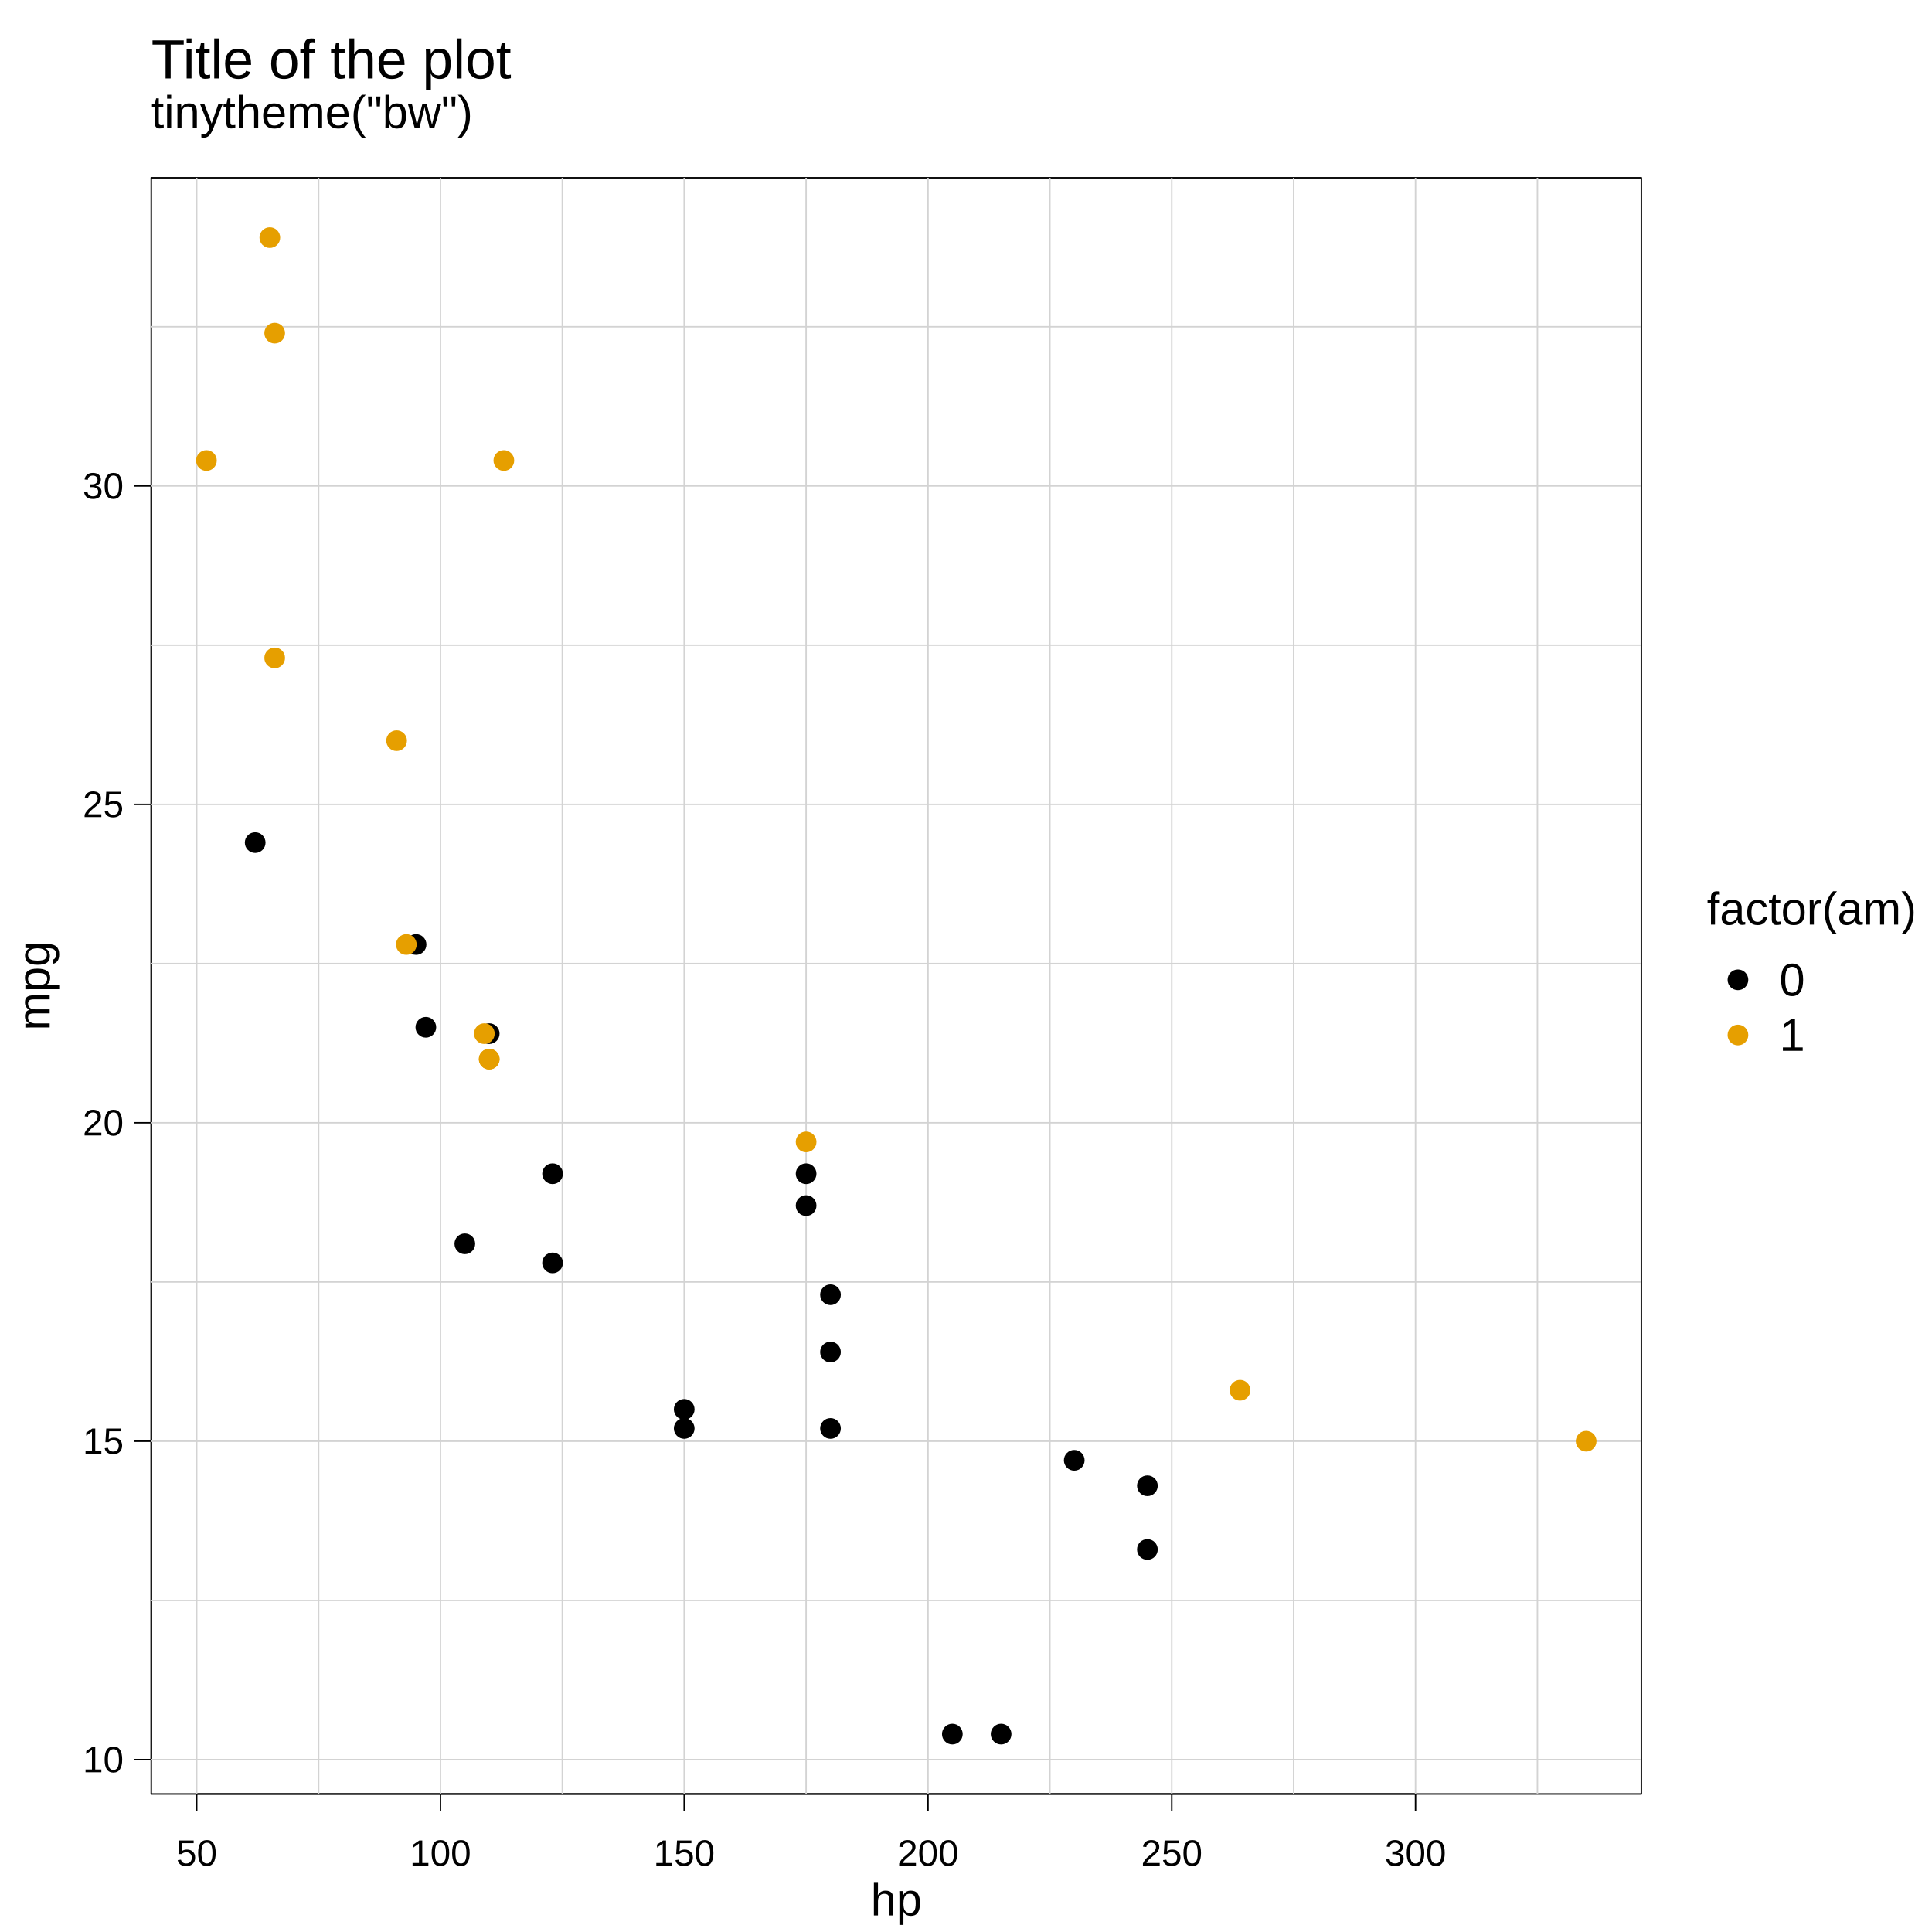
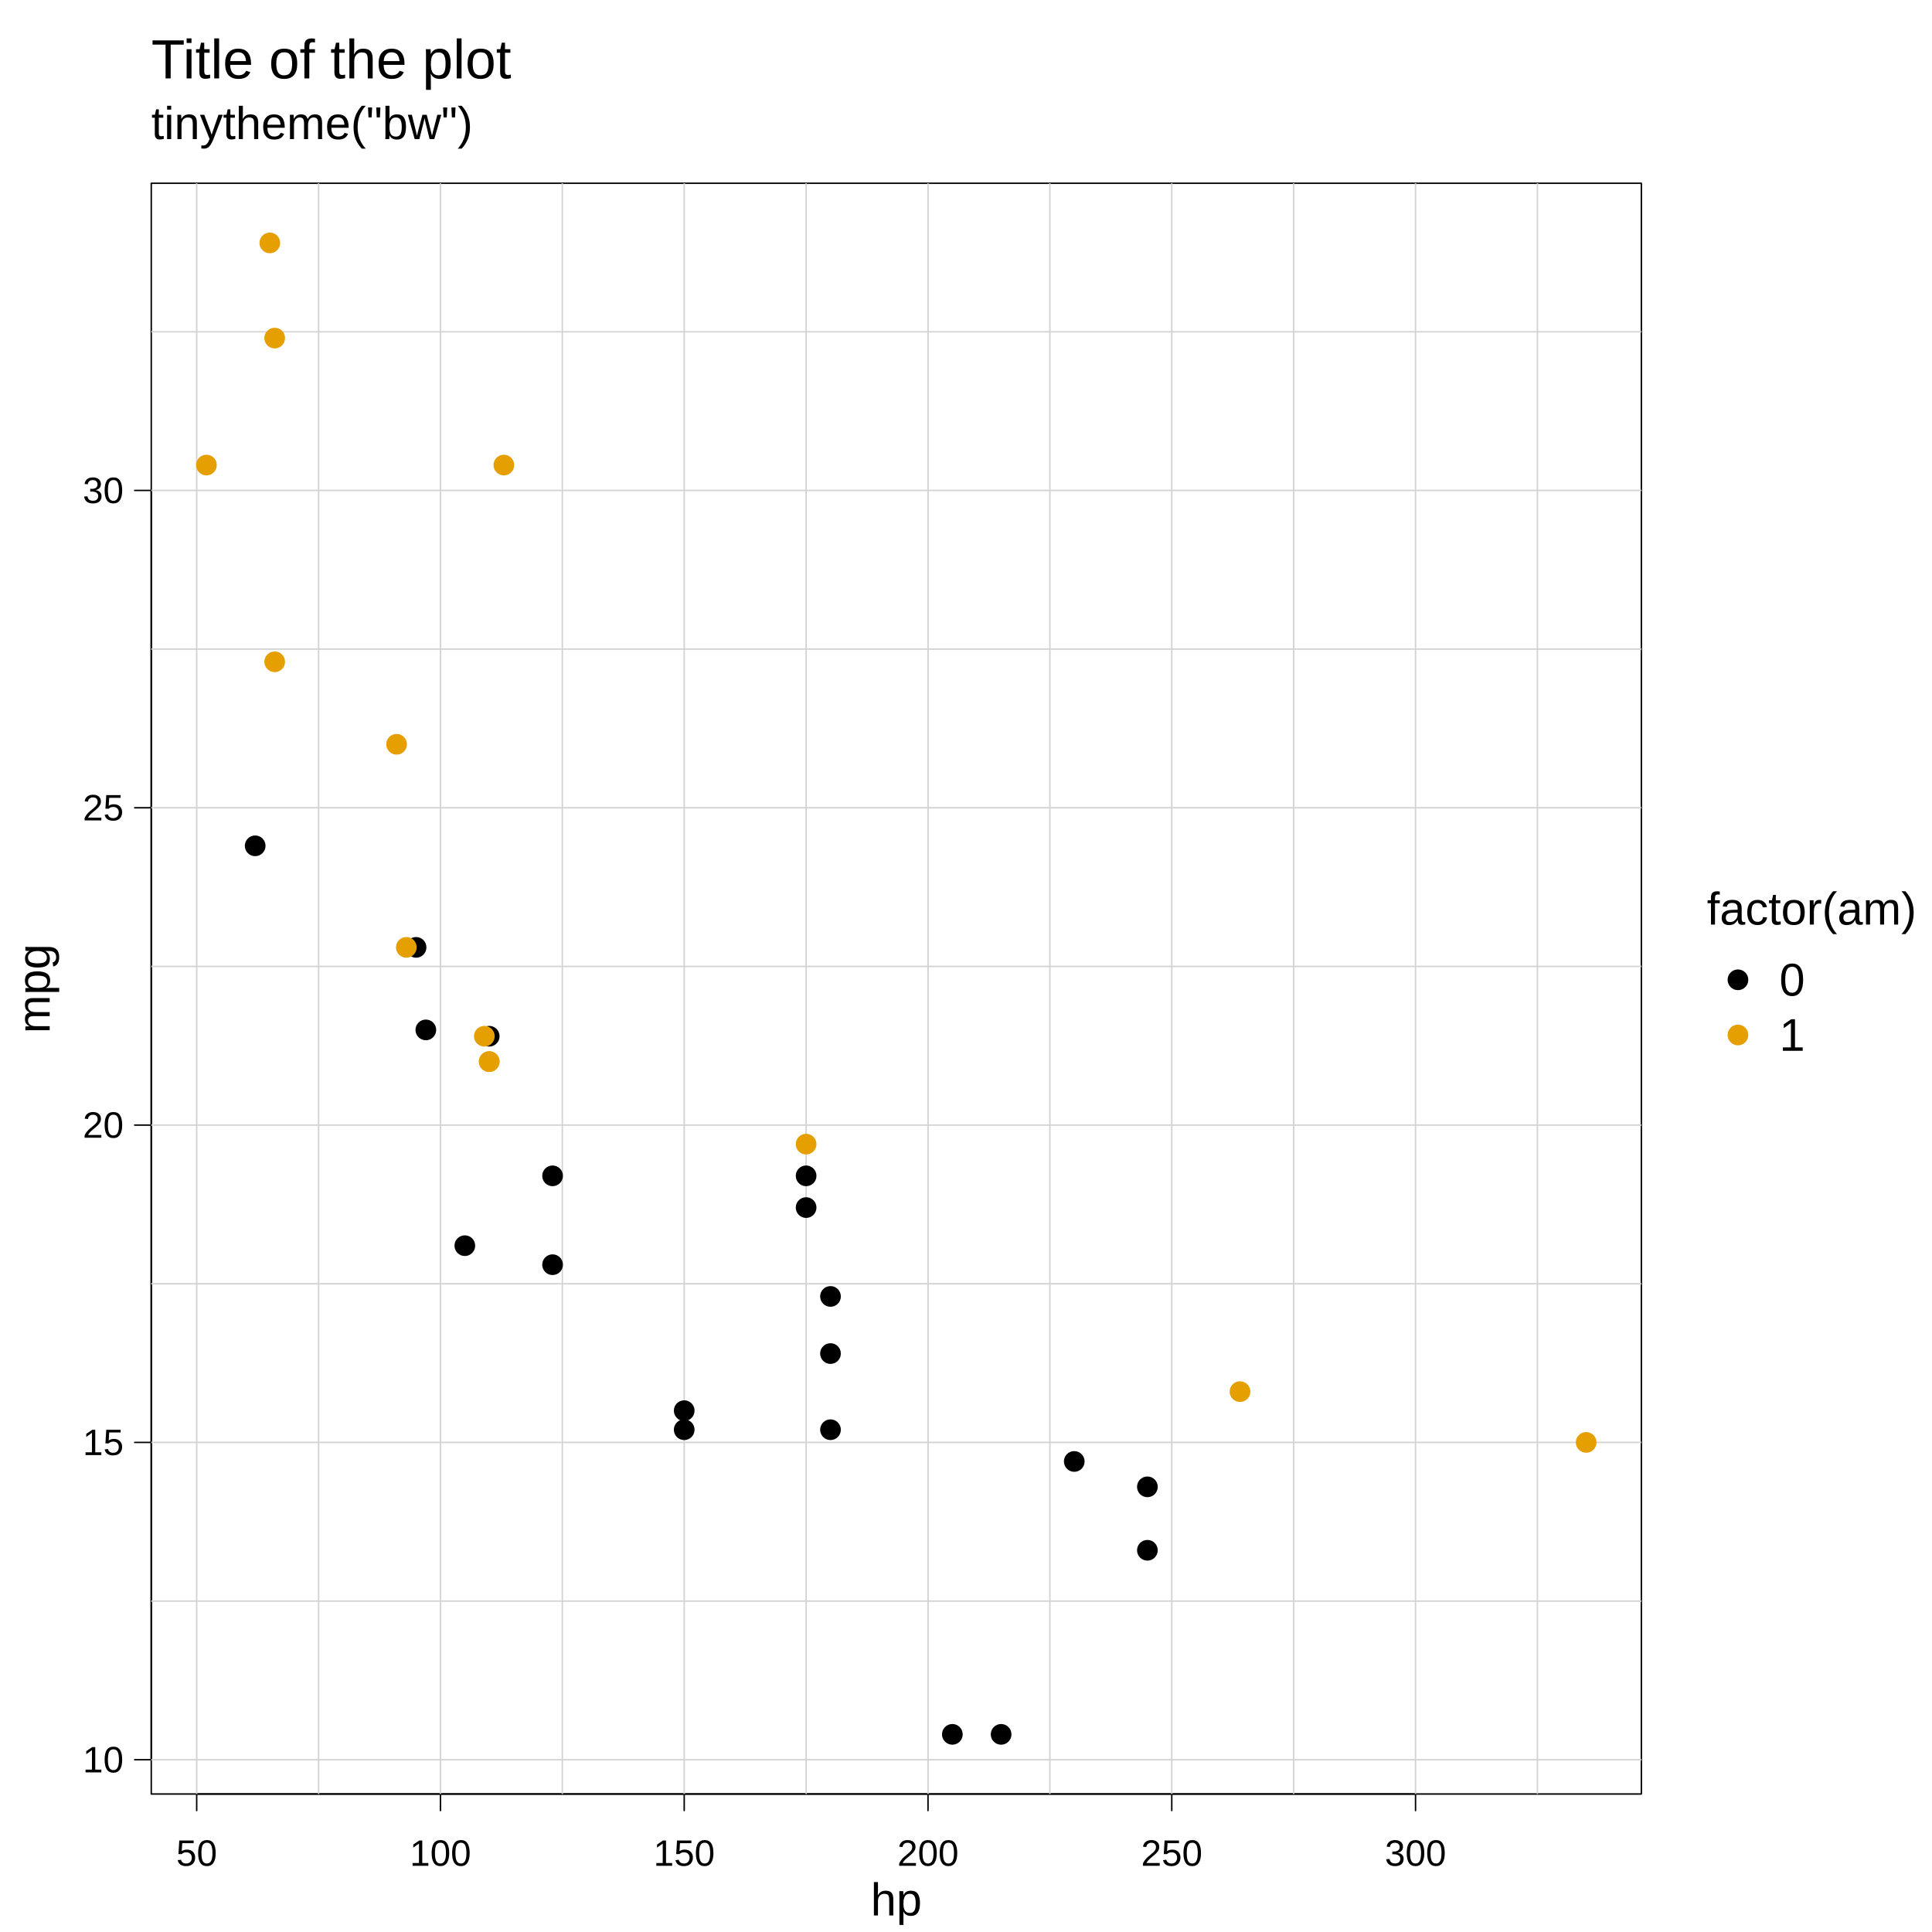
<svg xmlns="http://www.w3.org/2000/svg" width="504.00pt" height="504.00pt" viewBox="0 0 504.00 504.00">
  <g class="svglite">
    <defs>
      <style type="text/css">
    .svglite line, .svglite polyline, .svglite polygon, .svglite path, .svglite rect, .svglite circle {
      fill: none;
      stroke: #000000;
      stroke-linecap: round;
      stroke-linejoin: round;
      stroke-miterlimit: 10.00;
    }
    .svglite text {
      white-space: pre;
    }
    .svglite g.glyphgroup path {
      fill: inherit;
      stroke: none;
    }
  </style>
    </defs>
    <rect width="100%" height="100%" style="stroke: none; fill: #FFFFFF;" />
    <defs>
      <clipPath id="cpMC4wMHw1MDQuMDB8MC4wMHw1MDQuMDA=">
        <rect x="0.00" y="0.00" width="504.00" height="504.00" />
      </clipPath>
    </defs>
    <g clip-path="url(#cpMC4wMHw1MDQuMDB8MC4wMHw1MDQuMDA=)">
      <circle cx="453.38" cy="255.60" r="2.70" style="stroke-width: 0.38; stroke: none; fill: #000000;" />
      <circle cx="453.38" cy="270.00" r="2.70" style="stroke-width: 0.38; stroke: none; fill: #E69F00;" />
      <text x="472.62" y="241.20" text-anchor="middle" style="font-size: 12.00px; font-family: &quot;Liberation Sans&quot;;" textLength="54.67px" lengthAdjust="spacingAndGlyphs">factor(am)</text>
      <text x="464.18" y="259.73" style="font-size: 12.00px; font-family: &quot;Liberation Sans&quot;;" textLength="6.67px" lengthAdjust="spacingAndGlyphs">0</text>
      <text x="464.18" y="274.13" style="font-size: 12.00px; font-family: &quot;Liberation Sans&quot;;" textLength="6.67px" lengthAdjust="spacingAndGlyphs">1</text>
-       <text x="39.46" y="33.41" style="font-size: 12.00px; font-family: &quot;Liberation Sans&quot;;" textLength="83.89px" lengthAdjust="spacingAndGlyphs">tinytheme("bw")</text>
+       <text x="39.46" y="36.29" style="font-size: 12.00px; font-family: &quot;Liberation Sans&quot;;" textLength="83.89px" lengthAdjust="spacingAndGlyphs">tinytheme("bw")</text>
    </g>
    <defs>
      <clipPath id="cpMC4wMHw0MjguMTh8MC4wMHw1MDQuMDA=">
        <rect x="0.00" y="0.00" width="428.18" height="504.00" />
      </clipPath>
    </defs>
    <g clip-path="url(#cpMC4wMHw0MjguMTh8MC4wMHw1MDQuMDA=)">
      <text x="39.46" y="20.45" style="font-size: 14.40px; font-family: &quot;Liberation Sans&quot;;" textLength="93.88px" lengthAdjust="spacingAndGlyphs">Title of the plot</text>
      <text x="233.82" y="499.68" text-anchor="middle" style="font-size: 12.00px; font-family: &quot;Liberation Sans&quot;;" textLength="13.34px" lengthAdjust="spacingAndGlyphs">hp</text>
-       <text transform="translate(12.96,257.18) rotate(-90)" text-anchor="middle" style="font-size: 12.00px; font-family: &quot;Liberation Sans&quot;;" textLength="23.34px" lengthAdjust="spacingAndGlyphs">mpg</text>
+       <text transform="translate(12.96,257.90) rotate(-90)" text-anchor="middle" style="font-size: 12.00px; font-family: &quot;Liberation Sans&quot;;" textLength="23.34px" lengthAdjust="spacingAndGlyphs">mpg</text>
    </g>
    <g clip-path="url(#cpMC4wMHw1MDQuMDB8MC4wMHw1MDQuMDA=)">
      <line x1="51.31" y1="468.00" x2="369.27" y2="468.00" style="stroke-width: 0.38;" />
      <line x1="51.31" y1="468.00" x2="51.31" y2="472.32" style="stroke-width: 0.38;" />
      <line x1="114.90" y1="468.00" x2="114.90" y2="472.32" style="stroke-width: 0.38;" />
      <line x1="178.49" y1="468.00" x2="178.49" y2="472.32" style="stroke-width: 0.38;" />
      <line x1="242.09" y1="468.00" x2="242.09" y2="472.32" style="stroke-width: 0.38;" />
      <line x1="305.68" y1="468.00" x2="305.68" y2="472.32" style="stroke-width: 0.38;" />
      <line x1="369.27" y1="468.00" x2="369.27" y2="472.32" style="stroke-width: 0.38;" />
      <text x="51.31" y="486.72" text-anchor="middle" style="font-size: 9.60px; font-family: &quot;Liberation Sans&quot;;" textLength="10.66px" lengthAdjust="spacingAndGlyphs">50</text>
      <text x="114.90" y="486.72" text-anchor="middle" style="font-size: 9.60px; font-family: &quot;Liberation Sans&quot;;" textLength="15.98px" lengthAdjust="spacingAndGlyphs">100</text>
      <text x="178.49" y="486.72" text-anchor="middle" style="font-size: 9.60px; font-family: &quot;Liberation Sans&quot;;" textLength="15.98px" lengthAdjust="spacingAndGlyphs">150</text>
      <text x="242.09" y="486.72" text-anchor="middle" style="font-size: 9.60px; font-family: &quot;Liberation Sans&quot;;" textLength="15.98px" lengthAdjust="spacingAndGlyphs">200</text>
      <text x="305.68" y="486.72" text-anchor="middle" style="font-size: 9.60px; font-family: &quot;Liberation Sans&quot;;" textLength="15.98px" lengthAdjust="spacingAndGlyphs">250</text>
      <text x="369.27" y="486.72" text-anchor="middle" style="font-size: 9.60px; font-family: &quot;Liberation Sans&quot;;" textLength="15.98px" lengthAdjust="spacingAndGlyphs">300</text>
-       <line x1="39.46" y1="459.03" x2="39.46" y2="126.77" style="stroke-width: 0.38;" />
-       <line x1="39.46" y1="459.03" x2="35.14" y2="459.03" style="stroke-width: 0.38;" />
-       <line x1="39.46" y1="375.97" x2="35.14" y2="375.97" style="stroke-width: 0.38;" />
-       <line x1="39.46" y1="292.90" x2="35.14" y2="292.90" style="stroke-width: 0.38;" />
-       <line x1="39.46" y1="209.84" x2="35.14" y2="209.84" style="stroke-width: 0.38;" />
-       <line x1="39.46" y1="126.77" x2="35.14" y2="126.77" style="stroke-width: 0.38;" />
-       <text x="32.26" y="462.33" text-anchor="end" style="font-size: 9.60px; font-family: &quot;Liberation Sans&quot;;" textLength="10.66px" lengthAdjust="spacingAndGlyphs">10</text>
-       <text x="32.26" y="379.26" text-anchor="end" style="font-size: 9.60px; font-family: &quot;Liberation Sans&quot;;" textLength="10.66px" lengthAdjust="spacingAndGlyphs">15</text>
-       <text x="32.26" y="296.20" text-anchor="end" style="font-size: 9.60px; font-family: &quot;Liberation Sans&quot;;" textLength="10.66px" lengthAdjust="spacingAndGlyphs">20</text>
-       <text x="32.26" y="213.14" text-anchor="end" style="font-size: 9.60px; font-family: &quot;Liberation Sans&quot;;" textLength="10.66px" lengthAdjust="spacingAndGlyphs">25</text>
-       <text x="32.26" y="130.07" text-anchor="end" style="font-size: 9.60px; font-family: &quot;Liberation Sans&quot;;" textLength="10.66px" lengthAdjust="spacingAndGlyphs">30</text>
-       <polygon points="39.46,468.00 428.18,468.00 428.18,46.37 39.46,46.37 " style="stroke-width: 0.38;" />
+       <line x1="39.46" y1="459.06" x2="39.46" y2="127.94" style="stroke-width: 0.38;" />
+       <line x1="39.46" y1="459.06" x2="35.14" y2="459.06" style="stroke-width: 0.38;" />
+       <line x1="39.46" y1="376.28" x2="35.14" y2="376.28" style="stroke-width: 0.38;" />
+       <line x1="39.46" y1="293.50" x2="35.14" y2="293.50" style="stroke-width: 0.38;" />
+       <line x1="39.46" y1="210.72" x2="35.14" y2="210.72" style="stroke-width: 0.38;" />
+       <line x1="39.46" y1="127.94" x2="35.14" y2="127.94" style="stroke-width: 0.38;" />
+       <text x="32.26" y="462.36" text-anchor="end" style="font-size: 9.60px; font-family: &quot;Liberation Sans&quot;;" textLength="10.66px" lengthAdjust="spacingAndGlyphs">10</text>
+       <text x="32.26" y="379.58" text-anchor="end" style="font-size: 9.60px; font-family: &quot;Liberation Sans&quot;;" textLength="10.66px" lengthAdjust="spacingAndGlyphs">15</text>
+       <text x="32.26" y="296.80" text-anchor="end" style="font-size: 9.60px; font-family: &quot;Liberation Sans&quot;;" textLength="10.66px" lengthAdjust="spacingAndGlyphs">20</text>
+       <text x="32.26" y="214.02" text-anchor="end" style="font-size: 9.60px; font-family: &quot;Liberation Sans&quot;;" textLength="10.66px" lengthAdjust="spacingAndGlyphs">25</text>
+       <text x="32.26" y="131.24" text-anchor="end" style="font-size: 9.60px; font-family: &quot;Liberation Sans&quot;;" textLength="10.66px" lengthAdjust="spacingAndGlyphs">30</text>
+       <polygon points="39.46,468.00 428.18,468.00 428.18,47.81 39.46,47.81 " style="stroke-width: 0.38;" />
    </g>
    <defs>
-       <clipPath id="cpMzkuNDZ8NDI4LjE4fDQ2LjM3fDQ2OC4wMA==">
-         <rect x="39.46" y="46.37" width="388.72" height="421.63" />
+       <clipPath id="cpMzkuNDZ8NDI4LjE4fDQ3LjgxfDQ2OC4wMA==">
+         <rect x="39.46" y="47.81" width="388.72" height="420.19" />
      </clipPath>
    </defs>
-     <g clip-path="url(#cpMzkuNDZ8NDI4LjE4fDQ2LjM3fDQ2OC4wMA==)">
-       <line x1="19.51" y1="468.00" x2="19.51" y2="46.37" style="stroke-width: 0.38; stroke: #D3D3D3;" />
-       <line x1="51.31" y1="468.00" x2="51.31" y2="46.37" style="stroke-width: 0.38; stroke: #D3D3D3;" />
-       <line x1="83.11" y1="468.00" x2="83.11" y2="46.37" style="stroke-width: 0.38; stroke: #D3D3D3;" />
-       <line x1="114.90" y1="468.00" x2="114.90" y2="46.37" style="stroke-width: 0.38; stroke: #D3D3D3;" />
-       <line x1="146.70" y1="468.00" x2="146.70" y2="46.37" style="stroke-width: 0.38; stroke: #D3D3D3;" />
-       <line x1="178.49" y1="468.00" x2="178.49" y2="46.37" style="stroke-width: 0.38; stroke: #D3D3D3;" />
-       <line x1="210.29" y1="468.00" x2="210.29" y2="46.37" style="stroke-width: 0.38; stroke: #D3D3D3;" />
-       <line x1="242.09" y1="468.00" x2="242.09" y2="46.37" style="stroke-width: 0.38; stroke: #D3D3D3;" />
-       <line x1="273.88" y1="468.00" x2="273.88" y2="46.37" style="stroke-width: 0.38; stroke: #D3D3D3;" />
-       <line x1="305.68" y1="468.00" x2="305.68" y2="46.37" style="stroke-width: 0.38; stroke: #D3D3D3;" />
-       <line x1="337.47" y1="468.00" x2="337.47" y2="46.37" style="stroke-width: 0.38; stroke: #D3D3D3;" />
-       <line x1="369.27" y1="468.00" x2="369.27" y2="46.37" style="stroke-width: 0.38; stroke: #D3D3D3;" />
-       <line x1="401.07" y1="468.00" x2="401.07" y2="46.37" style="stroke-width: 0.38; stroke: #D3D3D3;" />
-       <line x1="39.46" y1="500.56" x2="428.18" y2="500.56" style="stroke-width: 0.38; stroke: #D3D3D3;" />
-       <line x1="39.46" y1="459.03" x2="428.18" y2="459.03" style="stroke-width: 0.38; stroke: #D3D3D3;" />
-       <line x1="39.46" y1="417.50" x2="428.18" y2="417.50" style="stroke-width: 0.38; stroke: #D3D3D3;" />
-       <line x1="39.46" y1="375.97" x2="428.18" y2="375.97" style="stroke-width: 0.38; stroke: #D3D3D3;" />
-       <line x1="39.46" y1="334.43" x2="428.18" y2="334.43" style="stroke-width: 0.38; stroke: #D3D3D3;" />
-       <line x1="39.46" y1="292.90" x2="428.18" y2="292.90" style="stroke-width: 0.38; stroke: #D3D3D3;" />
-       <line x1="39.46" y1="251.37" x2="428.18" y2="251.37" style="stroke-width: 0.38; stroke: #D3D3D3;" />
-       <line x1="39.46" y1="209.84" x2="428.18" y2="209.84" style="stroke-width: 0.38; stroke: #D3D3D3;" />
-       <line x1="39.46" y1="168.31" x2="428.18" y2="168.31" style="stroke-width: 0.38; stroke: #D3D3D3;" />
-       <line x1="39.46" y1="126.77" x2="428.18" y2="126.77" style="stroke-width: 0.38; stroke: #D3D3D3;" />
-       <line x1="39.46" y1="85.24" x2="428.18" y2="85.24" style="stroke-width: 0.38; stroke: #D3D3D3;" />
-       <circle cx="127.62" cy="269.64" r="2.70" style="stroke-width: 0.38; stroke: none; fill: #000000;" />
-       <circle cx="210.29" cy="314.50" r="2.70" style="stroke-width: 0.38; stroke: none; fill: #000000;" />
-       <circle cx="121.26" cy="324.47" r="2.70" style="stroke-width: 0.38; stroke: none; fill: #000000;" />
-       <circle cx="299.32" cy="387.59" r="2.70" style="stroke-width: 0.38; stroke: none; fill: #000000;" />
-       <circle cx="66.57" cy="219.81" r="2.70" style="stroke-width: 0.38; stroke: none; fill: #000000;" />
-       <circle cx="108.54" cy="246.39" r="2.70" style="stroke-width: 0.38; stroke: none; fill: #000000;" />
-       <circle cx="144.15" cy="306.19" r="2.70" style="stroke-width: 0.38; stroke: none; fill: #000000;" />
-       <circle cx="144.15" cy="329.45" r="2.70" style="stroke-width: 0.38; stroke: none; fill: #000000;" />
-       <circle cx="216.65" cy="352.71" r="2.70" style="stroke-width: 0.38; stroke: none; fill: #000000;" />
-       <circle cx="216.65" cy="337.76" r="2.70" style="stroke-width: 0.38; stroke: none; fill: #000000;" />
-       <circle cx="216.65" cy="372.64" r="2.70" style="stroke-width: 0.38; stroke: none; fill: #000000;" />
-       <circle cx="248.44" cy="452.38" r="2.70" style="stroke-width: 0.38; stroke: none; fill: #000000;" />
-       <circle cx="261.16" cy="452.38" r="2.70" style="stroke-width: 0.38; stroke: none; fill: #000000;" />
-       <circle cx="280.24" cy="380.95" r="2.70" style="stroke-width: 0.38; stroke: none; fill: #000000;" />
-       <circle cx="111.09" cy="267.98" r="2.70" style="stroke-width: 0.38; stroke: none; fill: #000000;" />
-       <circle cx="178.49" cy="367.66" r="2.70" style="stroke-width: 0.38; stroke: none; fill: #000000;" />
-       <circle cx="178.49" cy="372.64" r="2.70" style="stroke-width: 0.38; stroke: none; fill: #000000;" />
-       <circle cx="299.32" cy="404.21" r="2.70" style="stroke-width: 0.38; stroke: none; fill: #000000;" />
-       <circle cx="210.29" cy="306.19" r="2.70" style="stroke-width: 0.38; stroke: none; fill: #000000;" />
-       <circle cx="127.62" cy="276.29" r="2.70" style="stroke-width: 0.38; stroke: none; fill: #E69F00;" />
-       <circle cx="127.62" cy="276.29" r="2.70" style="stroke-width: 0.38; stroke: none; fill: #E69F00;" />
-       <circle cx="106.00" cy="246.39" r="2.70" style="stroke-width: 0.38; stroke: none; fill: #E69F00;" />
-       <circle cx="71.66" cy="86.90" r="2.70" style="stroke-width: 0.38; stroke: none; fill: #E69F00;" />
-       <circle cx="53.85" cy="120.13" r="2.70" style="stroke-width: 0.38; stroke: none; fill: #E69F00;" />
-       <circle cx="70.39" cy="61.98" r="2.70" style="stroke-width: 0.38; stroke: none; fill: #E69F00;" />
-       <circle cx="71.66" cy="171.63" r="2.70" style="stroke-width: 0.38; stroke: none; fill: #E69F00;" />
-       <circle cx="103.46" cy="193.22" r="2.70" style="stroke-width: 0.38; stroke: none; fill: #E69F00;" />
-       <circle cx="131.44" cy="120.13" r="2.70" style="stroke-width: 0.38; stroke: none; fill: #E69F00;" />
-       <circle cx="323.48" cy="362.68" r="2.70" style="stroke-width: 0.38; stroke: none; fill: #E69F00;" />
-       <circle cx="210.29" cy="297.89" r="2.70" style="stroke-width: 0.38; stroke: none; fill: #E69F00;" />
-       <circle cx="413.78" cy="375.97" r="2.70" style="stroke-width: 0.38; stroke: none; fill: #E69F00;" />
-       <circle cx="126.35" cy="269.64" r="2.70" style="stroke-width: 0.38; stroke: none; fill: #E69F00;" />
+     <g clip-path="url(#cpMzkuNDZ8NDI4LjE4fDQ3LjgxfDQ2OC4wMA==)">
+       <line x1="19.51" y1="468.00" x2="19.51" y2="47.81" style="stroke-width: 0.38; stroke: #D3D3D3;" />
+       <line x1="51.31" y1="468.00" x2="51.31" y2="47.81" style="stroke-width: 0.38; stroke: #D3D3D3;" />
+       <line x1="83.11" y1="468.00" x2="83.11" y2="47.81" style="stroke-width: 0.38; stroke: #D3D3D3;" />
+       <line x1="114.90" y1="468.00" x2="114.90" y2="47.81" style="stroke-width: 0.38; stroke: #D3D3D3;" />
+       <line x1="146.70" y1="468.00" x2="146.70" y2="47.81" style="stroke-width: 0.38; stroke: #D3D3D3;" />
+       <line x1="178.49" y1="468.00" x2="178.49" y2="47.81" style="stroke-width: 0.38; stroke: #D3D3D3;" />
+       <line x1="210.29" y1="468.00" x2="210.29" y2="47.81" style="stroke-width: 0.38; stroke: #D3D3D3;" />
+       <line x1="242.09" y1="468.00" x2="242.09" y2="47.81" style="stroke-width: 0.38; stroke: #D3D3D3;" />
+       <line x1="273.88" y1="468.00" x2="273.88" y2="47.81" style="stroke-width: 0.38; stroke: #D3D3D3;" />
+       <line x1="305.68" y1="468.00" x2="305.68" y2="47.81" style="stroke-width: 0.38; stroke: #D3D3D3;" />
+       <line x1="337.47" y1="468.00" x2="337.47" y2="47.81" style="stroke-width: 0.38; stroke: #D3D3D3;" />
+       <line x1="369.27" y1="468.00" x2="369.27" y2="47.81" style="stroke-width: 0.38; stroke: #D3D3D3;" />
+       <line x1="401.07" y1="468.00" x2="401.07" y2="47.81" style="stroke-width: 0.38; stroke: #D3D3D3;" />
+       <line x1="39.46" y1="500.45" x2="428.18" y2="500.45" style="stroke-width: 0.38; stroke: #D3D3D3;" />
+       <line x1="39.46" y1="459.06" x2="428.18" y2="459.06" style="stroke-width: 0.38; stroke: #D3D3D3;" />
+       <line x1="39.46" y1="417.67" x2="428.18" y2="417.67" style="stroke-width: 0.38; stroke: #D3D3D3;" />
+       <line x1="39.46" y1="376.28" x2="428.18" y2="376.28" style="stroke-width: 0.38; stroke: #D3D3D3;" />
+       <line x1="39.46" y1="334.89" x2="428.18" y2="334.89" style="stroke-width: 0.38; stroke: #D3D3D3;" />
+       <line x1="39.46" y1="293.50" x2="428.18" y2="293.50" style="stroke-width: 0.38; stroke: #D3D3D3;" />
+       <line x1="39.46" y1="252.11" x2="428.18" y2="252.11" style="stroke-width: 0.38; stroke: #D3D3D3;" />
+       <line x1="39.46" y1="210.72" x2="428.18" y2="210.72" style="stroke-width: 0.38; stroke: #D3D3D3;" />
+       <line x1="39.46" y1="169.33" x2="428.18" y2="169.33" style="stroke-width: 0.38; stroke: #D3D3D3;" />
+       <line x1="39.46" y1="127.94" x2="428.18" y2="127.94" style="stroke-width: 0.38; stroke: #D3D3D3;" />
+       <line x1="39.46" y1="86.55" x2="428.18" y2="86.55" style="stroke-width: 0.38; stroke: #D3D3D3;" />
+       <circle cx="127.62" cy="270.32" r="2.70" style="stroke-width: 0.38; stroke: none; fill: #000000;" />
+       <circle cx="210.29" cy="315.02" r="2.70" style="stroke-width: 0.38; stroke: none; fill: #000000;" />
+       <circle cx="121.26" cy="324.96" r="2.70" style="stroke-width: 0.38; stroke: none; fill: #000000;" />
+       <circle cx="299.32" cy="387.87" r="2.70" style="stroke-width: 0.38; stroke: none; fill: #000000;" />
+       <circle cx="66.57" cy="220.65" r="2.70" style="stroke-width: 0.38; stroke: none; fill: #000000;" />
+       <circle cx="108.54" cy="247.14" r="2.70" style="stroke-width: 0.38; stroke: none; fill: #000000;" />
+       <circle cx="144.15" cy="306.74" r="2.70" style="stroke-width: 0.38; stroke: none; fill: #000000;" />
+       <circle cx="144.15" cy="329.92" r="2.70" style="stroke-width: 0.38; stroke: none; fill: #000000;" />
+       <circle cx="216.65" cy="353.10" r="2.70" style="stroke-width: 0.38; stroke: none; fill: #000000;" />
+       <circle cx="216.65" cy="338.20" r="2.70" style="stroke-width: 0.38; stroke: none; fill: #000000;" />
+       <circle cx="216.65" cy="372.97" r="2.70" style="stroke-width: 0.38; stroke: none; fill: #000000;" />
+       <circle cx="248.44" cy="452.44" r="2.70" style="stroke-width: 0.38; stroke: none; fill: #000000;" />
+       <circle cx="261.16" cy="452.44" r="2.70" style="stroke-width: 0.38; stroke: none; fill: #000000;" />
+       <circle cx="280.24" cy="381.25" r="2.70" style="stroke-width: 0.38; stroke: none; fill: #000000;" />
+       <circle cx="111.09" cy="268.67" r="2.70" style="stroke-width: 0.38; stroke: none; fill: #000000;" />
+       <circle cx="178.49" cy="368.00" r="2.70" style="stroke-width: 0.38; stroke: none; fill: #000000;" />
+       <circle cx="178.49" cy="372.97" r="2.70" style="stroke-width: 0.38; stroke: none; fill: #000000;" />
+       <circle cx="299.32" cy="404.42" r="2.70" style="stroke-width: 0.38; stroke: none; fill: #000000;" />
+       <circle cx="210.29" cy="306.74" r="2.70" style="stroke-width: 0.38; stroke: none; fill: #000000;" />
+       <circle cx="127.62" cy="276.94" r="2.70" style="stroke-width: 0.38; stroke: none; fill: #E69F00;" />
+       <circle cx="127.62" cy="276.94" r="2.70" style="stroke-width: 0.38; stroke: none; fill: #E69F00;" />
+       <circle cx="106.00" cy="247.14" r="2.70" style="stroke-width: 0.38; stroke: none; fill: #E69F00;" />
+       <circle cx="71.66" cy="88.20" r="2.70" style="stroke-width: 0.38; stroke: none; fill: #E69F00;" />
+       <circle cx="53.85" cy="121.32" r="2.70" style="stroke-width: 0.38; stroke: none; fill: #E69F00;" />
+       <circle cx="70.39" cy="63.37" r="2.70" style="stroke-width: 0.38; stroke: none; fill: #E69F00;" />
+       <circle cx="71.66" cy="172.64" r="2.70" style="stroke-width: 0.38; stroke: none; fill: #E69F00;" />
+       <circle cx="103.46" cy="194.16" r="2.70" style="stroke-width: 0.38; stroke: none; fill: #E69F00;" />
+       <circle cx="131.44" cy="121.32" r="2.70" style="stroke-width: 0.38; stroke: none; fill: #E69F00;" />
+       <circle cx="323.48" cy="363.03" r="2.70" style="stroke-width: 0.38; stroke: none; fill: #E69F00;" />
+       <circle cx="210.29" cy="298.47" r="2.70" style="stroke-width: 0.38; stroke: none; fill: #E69F00;" />
+       <circle cx="413.78" cy="376.28" r="2.70" style="stroke-width: 0.38; stroke: none; fill: #E69F00;" />
+       <circle cx="126.35" cy="270.32" r="2.70" style="stroke-width: 0.38; stroke: none; fill: #E69F00;" />
    </g>
  </g>
</svg>
